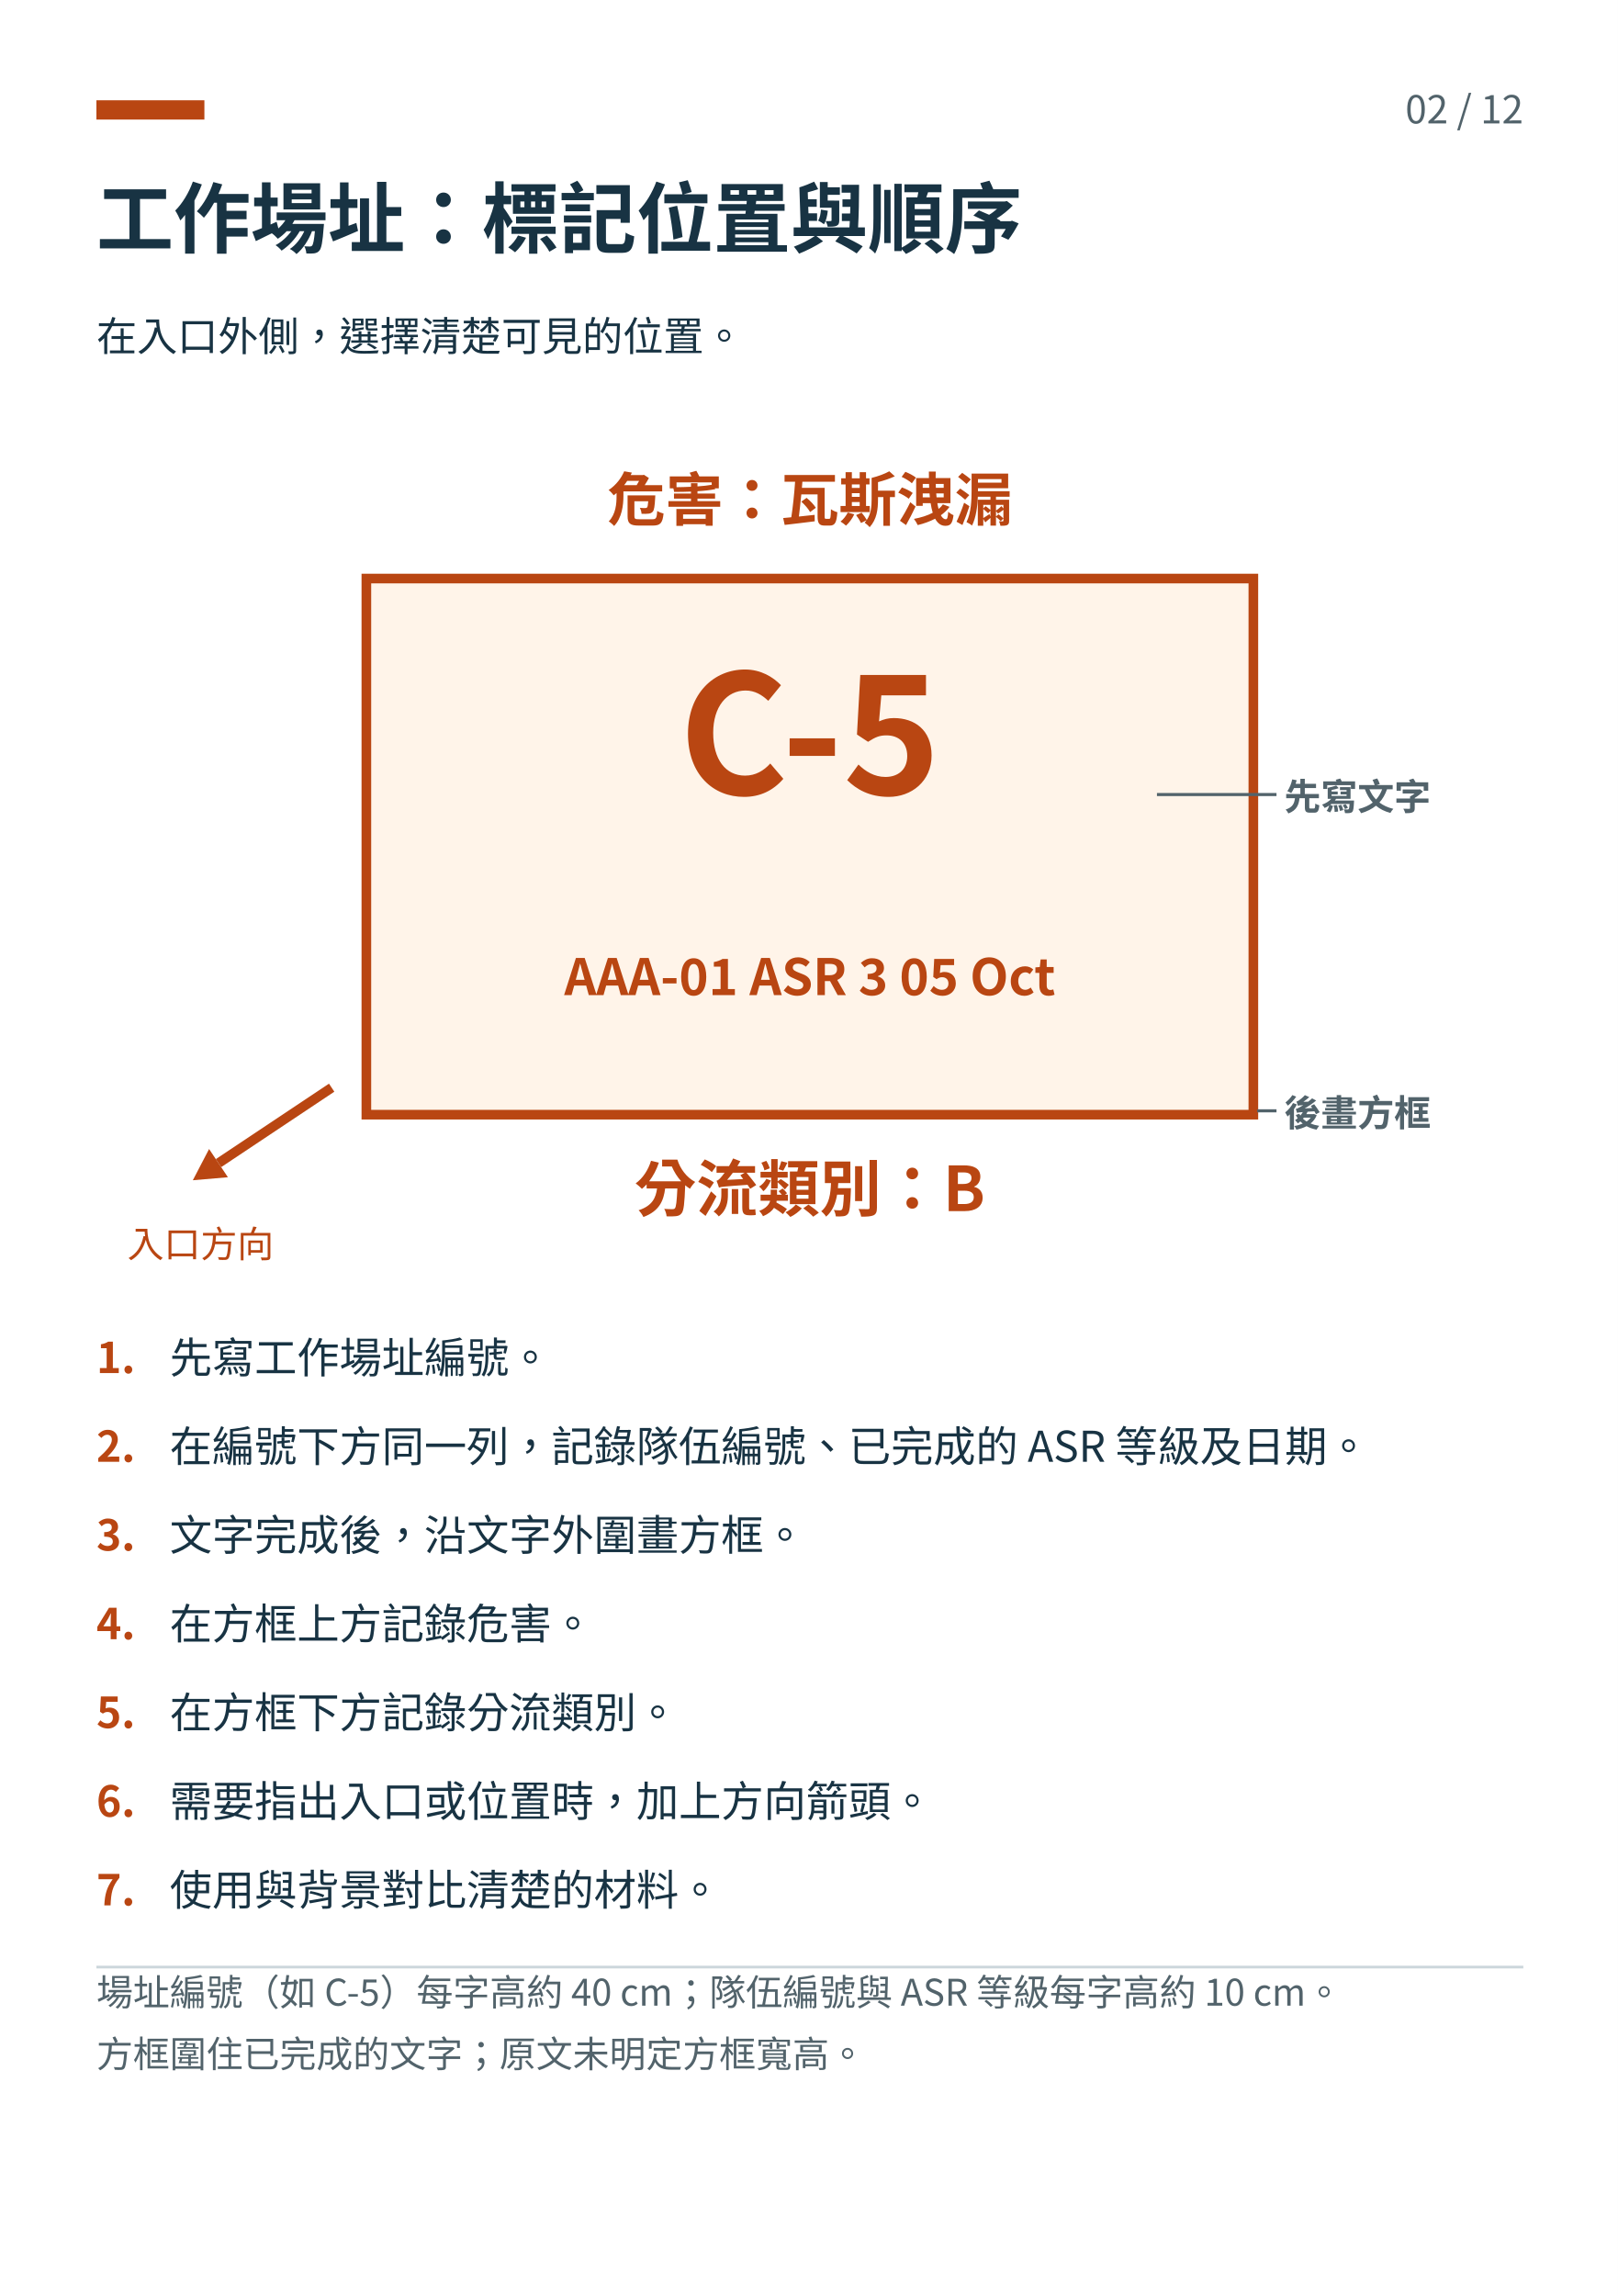
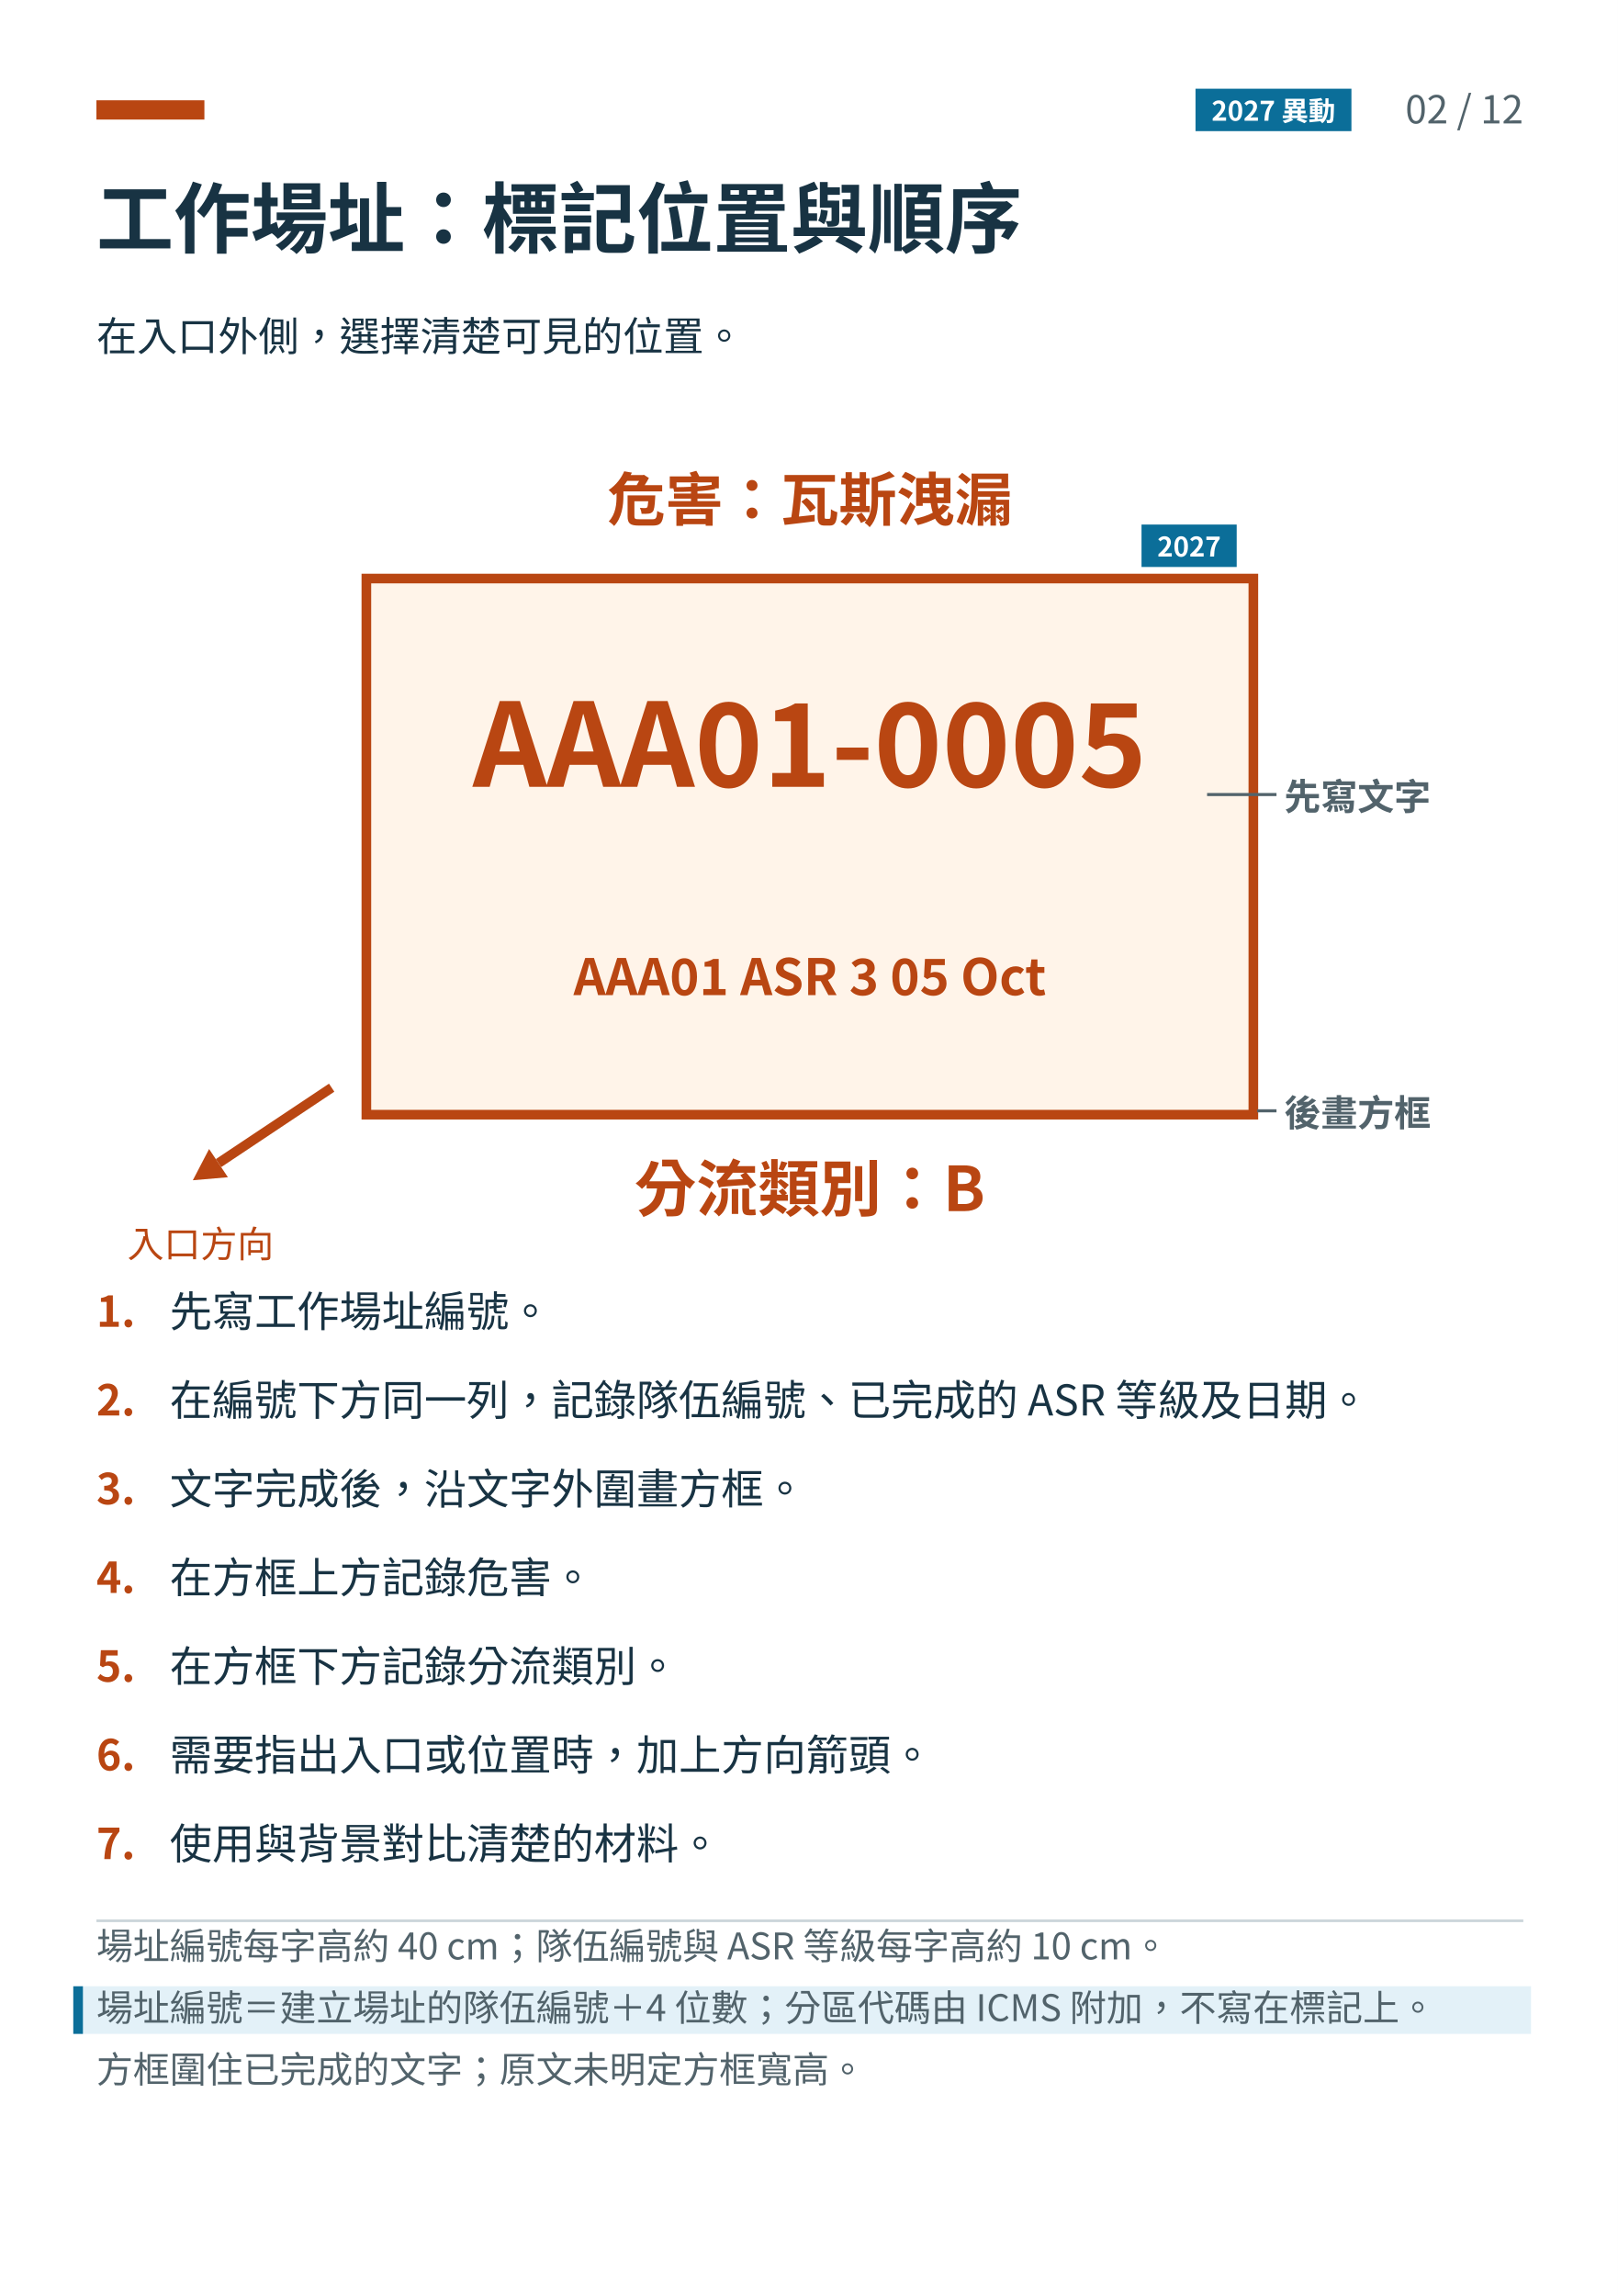
<svg xmlns="http://www.w3.org/2000/svg" width="148mm" height="210mm" viewBox="0 0 419.53 595.28" role="img" aria-labelledby="title">
  <rect x="0" y="0" width="419.53" height="595.28" fill="#ffffff" stroke="none" stroke-width="1" />
  <rect x="25" y="26" width="28" height="5" fill="#b94612" stroke="none" stroke-width="1" />
  <text x="395" y="32" font-family="Microsoft JhengHei, Noto Sans CJK TC, sans-serif" font-size="10" font-weight="400" fill="#52636b" text-anchor="end">02 / 12</text>
+   <rect x="310" y="23" width="40.43" height="11" fill="#0b6e99" stroke="none" stroke-width="1" />
+   <text x="330.215" y="31.3" font-family="Microsoft JhengHei, Noto Sans CJK TC, sans-serif" font-size="7" font-weight="700" fill="#ffffff" text-anchor="middle">2027 異動</text>
  <text x="25" y="64" font-family="Microsoft JhengHei, Noto Sans CJK TC, sans-serif" font-size="20" font-weight="700" fill="#183343" text-anchor="start">工作場址：標記位置與順序</text>
  <text x="25" y="91" font-family="Microsoft JhengHei, Noto Sans CJK TC, sans-serif" font-size="10.5" font-weight="400" fill="#183343" text-anchor="start">在入口外側，選擇清楚可見的位置。</text>
  <text x="210" y="135" font-family="Microsoft JhengHei, Noto Sans CJK TC, sans-serif" font-size="15" font-weight="700" fill="#b94612" text-anchor="middle">危害：瓦斯洩漏</text>
  <rect x="95" y="150" width="230" height="139" fill="#fff4e9" stroke="#b94612" stroke-width="2.5" />
-   <text x="210" y="206" font-family="Microsoft JhengHei, Noto Sans CJK TC, sans-serif" font-size="43" font-weight="700" fill="#b94612" text-anchor="middle">C-5</text>
-   <text x="210" y="258" font-family="Microsoft JhengHei, Noto Sans CJK TC, sans-serif" font-size="13" font-weight="700" fill="#b94612" text-anchor="middle">AAA-01   ASR 3   05 Oct</text>
+   <text x="210" y="204" font-family="Microsoft JhengHei, Noto Sans CJK TC, sans-serif" font-size="30" font-weight="700" fill="#b94612" text-anchor="middle">AAA01-0005</text>
+   <rect x="296" y="136" width="24.68" height="11" fill="#0b6e99" stroke="none" stroke-width="1" />
+   <text x="308.34" y="144.3" font-family="Microsoft JhengHei, Noto Sans CJK TC, sans-serif" font-size="7" font-weight="700" fill="#ffffff" text-anchor="middle">2027</text>
+   <text x="210" y="258" font-family="Microsoft JhengHei, Noto Sans CJK TC, sans-serif" font-size="13" font-weight="700" fill="#b94612" text-anchor="middle">AAA01   ASR 3   05 Oct</text>
  <text x="210" y="314" font-family="Microsoft JhengHei, Noto Sans CJK TC, sans-serif" font-size="16" font-weight="700" fill="#b94612" text-anchor="middle">分流類別：B</text>
  <line x1="86" y1="282" x2="56.656" y2="301.562" stroke="#b94612" stroke-width="2.5" />
  <polygon points="50,306 54.216,297.901 59.097,305.223" fill="#b94612" stroke="none" stroke-width="1" />
  <text x="52" y="326" font-family="Microsoft JhengHei, Noto Sans CJK TC, sans-serif" font-size="9.5" font-weight="400" fill="#b94612" text-anchor="middle">入口方向</text>
  <text x="333" y="210" font-family="Microsoft JhengHei, Noto Sans CJK TC, sans-serif" font-size="9.5" font-weight="700" fill="#52636b" text-anchor="start">先寫文字</text>
-   <line x1="331" y1="206" x2="300" y2="206" stroke="#52636b" stroke-width="0.8" />
+   <line x1="331" y1="206" x2="313" y2="206" stroke="#52636b" stroke-width="0.8" />
  <text x="333" y="292" font-family="Microsoft JhengHei, Noto Sans CJK TC, sans-serif" font-size="9.5" font-weight="700" fill="#52636b" text-anchor="start">後畫方框</text>
  <line x1="331" y1="288" x2="326" y2="288" stroke="#52636b" stroke-width="0.8" />
-   <text x="25" y="356" font-family="Microsoft JhengHei, Noto Sans CJK TC, sans-serif" font-size="11" font-weight="700" fill="#b94612" text-anchor="start">1.</text>
-   <text x="44" y="356" font-family="Microsoft JhengHei, Noto Sans CJK TC, sans-serif" font-size="11" font-weight="400" fill="#183343" text-anchor="start">先寫工作場址編號。</text>
-   <text x="25" y="379" font-family="Microsoft JhengHei, Noto Sans CJK TC, sans-serif" font-size="11" font-weight="700" fill="#b94612" text-anchor="start">2.</text>
-   <text x="44" y="379" font-family="Microsoft JhengHei, Noto Sans CJK TC, sans-serif" font-size="11" font-weight="400" fill="#183343" text-anchor="start">在編號下方同一列，記錄隊伍編號、已完成的 ASR 等級及日期。</text>
-   <text x="25" y="402" font-family="Microsoft JhengHei, Noto Sans CJK TC, sans-serif" font-size="11" font-weight="700" fill="#b94612" text-anchor="start">3.</text>
-   <text x="44" y="402" font-family="Microsoft JhengHei, Noto Sans CJK TC, sans-serif" font-size="11" font-weight="400" fill="#183343" text-anchor="start">文字完成後，沿文字外圍畫方框。</text>
-   <text x="25" y="425" font-family="Microsoft JhengHei, Noto Sans CJK TC, sans-serif" font-size="11" font-weight="700" fill="#b94612" text-anchor="start">4.</text>
-   <text x="44" y="425" font-family="Microsoft JhengHei, Noto Sans CJK TC, sans-serif" font-size="11" font-weight="400" fill="#183343" text-anchor="start">在方框上方記錄危害。</text>
-   <text x="25" y="448" font-family="Microsoft JhengHei, Noto Sans CJK TC, sans-serif" font-size="11" font-weight="700" fill="#b94612" text-anchor="start">5.</text>
-   <text x="44" y="448" font-family="Microsoft JhengHei, Noto Sans CJK TC, sans-serif" font-size="11" font-weight="400" fill="#183343" text-anchor="start">在方框下方記錄分流類別。</text>
-   <text x="25" y="471" font-family="Microsoft JhengHei, Noto Sans CJK TC, sans-serif" font-size="11" font-weight="700" fill="#b94612" text-anchor="start">6.</text>
-   <text x="44" y="471" font-family="Microsoft JhengHei, Noto Sans CJK TC, sans-serif" font-size="11" font-weight="400" fill="#183343" text-anchor="start">需要指出入口或位置時，加上方向箭頭。</text>
-   <text x="25" y="494" font-family="Microsoft JhengHei, Noto Sans CJK TC, sans-serif" font-size="11" font-weight="700" fill="#b94612" text-anchor="start">7.</text>
-   <text x="44" y="494" font-family="Microsoft JhengHei, Noto Sans CJK TC, sans-serif" font-size="11" font-weight="400" fill="#183343" text-anchor="start">使用與背景對比清楚的材料。</text>
-   <line x1="25" y1="510" x2="395" y2="510" stroke="#ccd6db" stroke-width="0.7" />
-   <text x="25" y="520" font-family="Microsoft JhengHei, Noto Sans CJK TC, sans-serif" font-size="9.5" font-weight="400" fill="#52636b" text-anchor="start">場址編號（如 C-5）每字高約 40 cm；隊伍編號與 ASR 等級每字高約 10 cm。</text>
-   <text x="25" y="536" font-family="Microsoft JhengHei, Noto Sans CJK TC, sans-serif" font-size="9.5" font-weight="400" fill="#52636b" text-anchor="start">方框圍住已完成的文字；原文未明定方框寬高。</text>
+   <text x="25" y="344" font-family="Microsoft JhengHei, Noto Sans CJK TC, sans-serif" font-size="11" font-weight="700" fill="#b94612" text-anchor="start">1.</text>
+   <text x="44" y="344" font-family="Microsoft JhengHei, Noto Sans CJK TC, sans-serif" font-size="11" font-weight="400" fill="#183343" text-anchor="start">先寫工作場址編號。</text>
+   <text x="25" y="367" font-family="Microsoft JhengHei, Noto Sans CJK TC, sans-serif" font-size="11" font-weight="700" fill="#b94612" text-anchor="start">2.</text>
+   <text x="44" y="367" font-family="Microsoft JhengHei, Noto Sans CJK TC, sans-serif" font-size="11" font-weight="400" fill="#183343" text-anchor="start">在編號下方同一列，記錄隊伍編號、已完成的 ASR 等級及日期。</text>
+   <text x="25" y="390" font-family="Microsoft JhengHei, Noto Sans CJK TC, sans-serif" font-size="11" font-weight="700" fill="#b94612" text-anchor="start">3.</text>
+   <text x="44" y="390" font-family="Microsoft JhengHei, Noto Sans CJK TC, sans-serif" font-size="11" font-weight="400" fill="#183343" text-anchor="start">文字完成後，沿文字外圍畫方框。</text>
+   <text x="25" y="413" font-family="Microsoft JhengHei, Noto Sans CJK TC, sans-serif" font-size="11" font-weight="700" fill="#b94612" text-anchor="start">4.</text>
+   <text x="44" y="413" font-family="Microsoft JhengHei, Noto Sans CJK TC, sans-serif" font-size="11" font-weight="400" fill="#183343" text-anchor="start">在方框上方記錄危害。</text>
+   <text x="25" y="436" font-family="Microsoft JhengHei, Noto Sans CJK TC, sans-serif" font-size="11" font-weight="700" fill="#b94612" text-anchor="start">5.</text>
+   <text x="44" y="436" font-family="Microsoft JhengHei, Noto Sans CJK TC, sans-serif" font-size="11" font-weight="400" fill="#183343" text-anchor="start">在方框下方記錄分流類別。</text>
+   <text x="25" y="459" font-family="Microsoft JhengHei, Noto Sans CJK TC, sans-serif" font-size="11" font-weight="700" fill="#b94612" text-anchor="start">6.</text>
+   <text x="44" y="459" font-family="Microsoft JhengHei, Noto Sans CJK TC, sans-serif" font-size="11" font-weight="400" fill="#183343" text-anchor="start">需要指出入口或位置時，加上方向箭頭。</text>
+   <text x="25" y="482" font-family="Microsoft JhengHei, Noto Sans CJK TC, sans-serif" font-size="11" font-weight="700" fill="#b94612" text-anchor="start">7.</text>
+   <text x="44" y="482" font-family="Microsoft JhengHei, Noto Sans CJK TC, sans-serif" font-size="11" font-weight="400" fill="#183343" text-anchor="start">使用與背景對比清楚的材料。</text>
+   <line x1="25" y1="498" x2="395" y2="498" stroke="#ccd6db" stroke-width="0.7" />
+   <text x="25" y="508" font-family="Microsoft JhengHei, Noto Sans CJK TC, sans-serif" font-size="9.5" font-weight="400" fill="#52636b" text-anchor="start">場址編號每字高約 40 cm；隊伍編號與 ASR 等級每字高約 10 cm。</text>
+   <rect x="21" y="514.975" width="376" height="12.35" fill="#e3f1f8" stroke="none" stroke-width="0" />
+   <rect x="19" y="514.975" width="2.5" height="12.35" fill="#0b6e99" stroke="none" stroke-width="0" />
+   <text x="25" y="524" font-family="Microsoft JhengHei, Noto Sans CJK TC, sans-serif" font-size="9.5" font-weight="400" fill="#52636b" text-anchor="start">場址編號＝建立場址的隊伍編號＋4 位數；分區代碼由 ICMS 附加，不寫在標記上。</text>
+   <text x="25" y="540" font-family="Microsoft JhengHei, Noto Sans CJK TC, sans-serif" font-size="9.5" font-weight="400" fill="#52636b" text-anchor="start">方框圍住已完成的文字；原文未明定方框寬高。</text>
</svg>
